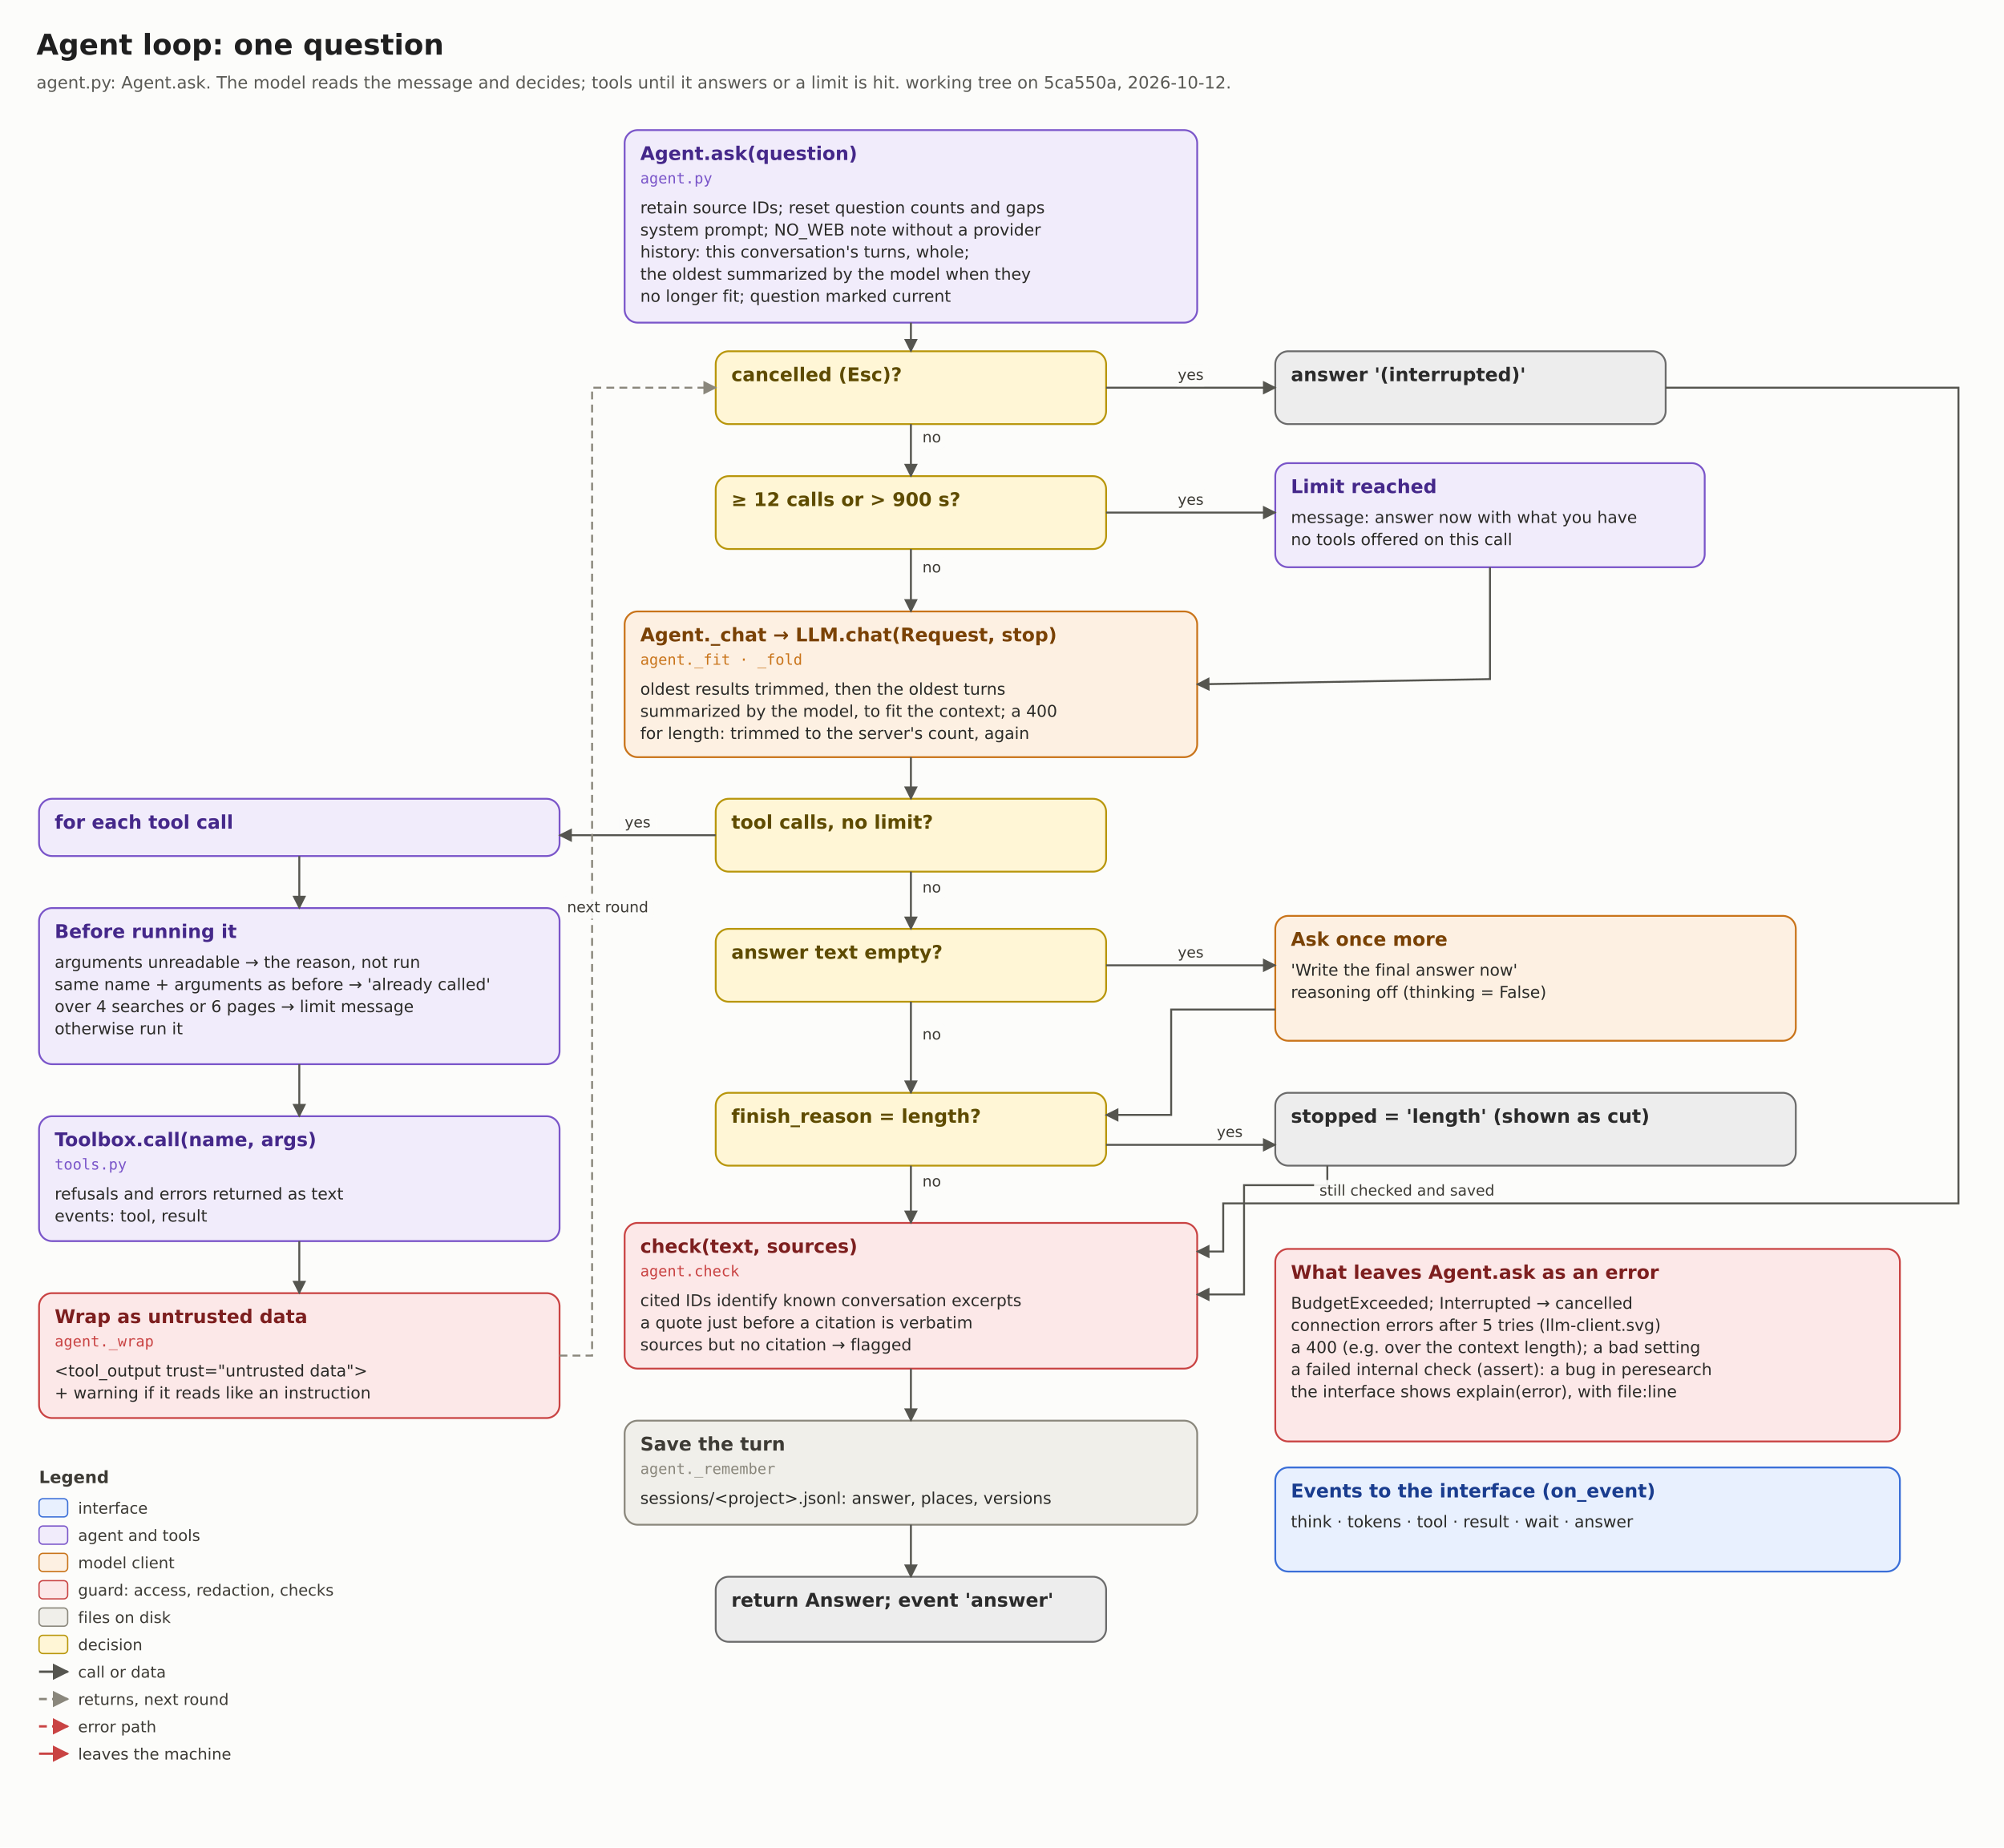
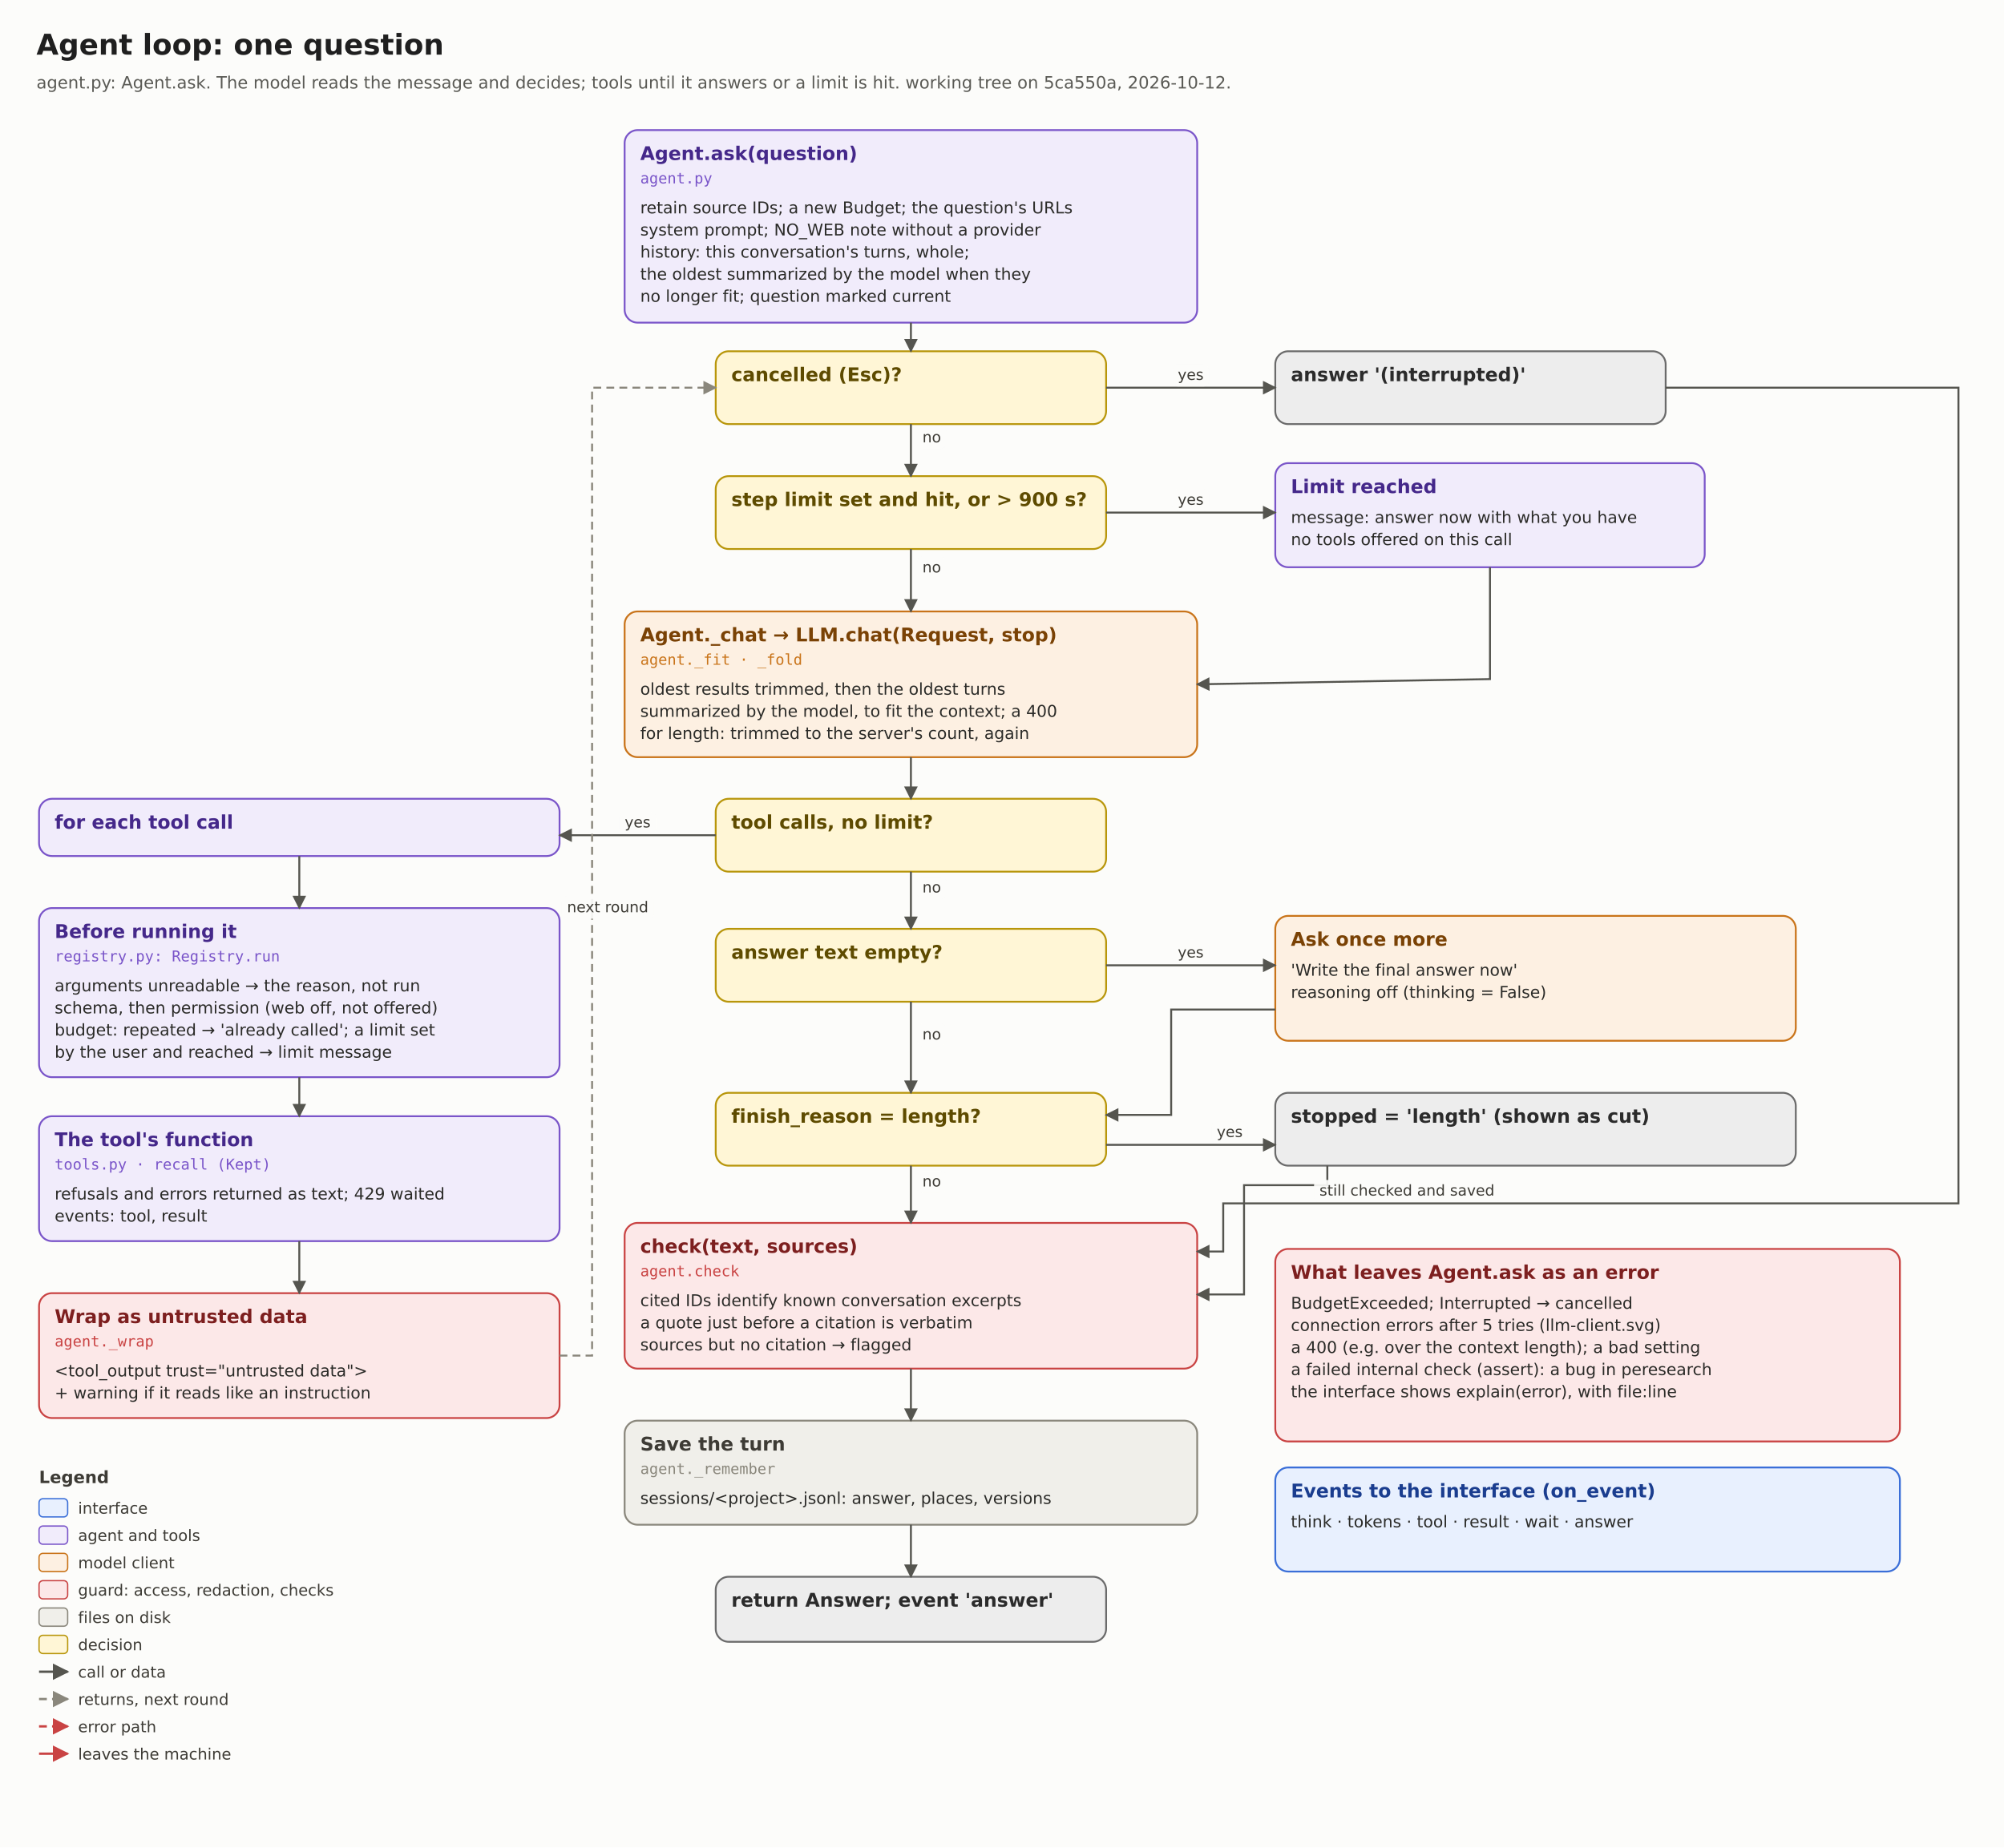
<svg xmlns="http://www.w3.org/2000/svg" width="1540" height="1420" viewBox="0 0 1540 1420">
  <defs>
    <marker id="arrow-flow" viewBox="0 0 10 10" refX="9" refY="5" markerWidth="7" markerHeight="7" orient="auto-start-reverse">
      <path d="M 0 0 L 10 5 L 0 10 z" fill="#55554F" />
    </marker>
    <marker id="arrow-back" viewBox="0 0 10 10" refX="9" refY="5" markerWidth="7" markerHeight="7" orient="auto-start-reverse">
      <path d="M 0 0 L 10 5 L 0 10 z" fill="#8A877C" />
    </marker>
    <marker id="arrow-error" viewBox="0 0 10 10" refX="9" refY="5" markerWidth="7" markerHeight="7" orient="auto-start-reverse">
      <path d="M 0 0 L 10 5 L 0 10 z" fill="#C94343" />
    </marker>
    <marker id="arrow-exit" viewBox="0 0 10 10" refX="9" refY="5" markerWidth="7" markerHeight="7" orient="auto-start-reverse">
      <path d="M 0 0 L 10 5 L 0 10 z" fill="#C94343" />
    </marker>
  </defs>
  <rect width="1540" height="1420" fill="#FCFCFA" />
  <text x="28.0" y="42.0" font-family="'DejaVu Sans', 'Segoe UI', Helvetica, Arial, sans-serif" font-size="22" font-weight="700" fill="#1F1F1F" text-anchor="start">Agent loop: one question</text>
  <text x="28.0" y="68.0" font-family="'DejaVu Sans', 'Segoe UI', Helvetica, Arial, sans-serif" font-size="13" fill="#5A5A55" text-anchor="start">agent.py: Agent.ask. The model reads the message and decides; tools until it answers or a limit is hit. working tree on 5ca550a, 2026-10-12.</text>
  <rect x="480" y="100" width="440" height="148" rx="10" fill="#F1ECFB" stroke="#7A55C9" stroke-width="1.4" />
  <text x="492.0" y="123.0" font-family="'DejaVu Sans', 'Segoe UI', Helvetica, Arial, sans-serif" font-size="14.5" font-weight="700" fill="#45288A" text-anchor="start">Agent.ask(question)</text>
  <text x="492.0" y="141.0" font-family="'DejaVu Sans Mono', Consolas, Menlo, monospace" font-size="11.5" fill="#7A55C9" text-anchor="start">agent.py</text>
-   <text x="492.0" y="164.0" font-family="'DejaVu Sans', 'Segoe UI', Helvetica, Arial, sans-serif" font-size="12.5" fill="#2B2B28" text-anchor="start">retain source IDs; reset question counts and gaps</text>
+   <text x="492.0" y="164.0" font-family="'DejaVu Sans', 'Segoe UI', Helvetica, Arial, sans-serif" font-size="12.5" fill="#2B2B28" text-anchor="start">retain source IDs; a new Budget; the question's URLs</text>
  <text x="492.0" y="181.0" font-family="'DejaVu Sans', 'Segoe UI', Helvetica, Arial, sans-serif" font-size="12.5" fill="#2B2B28" text-anchor="start">system prompt; NO_WEB note without a provider</text>
  <text x="492.0" y="198.0" font-family="'DejaVu Sans', 'Segoe UI', Helvetica, Arial, sans-serif" font-size="12.5" fill="#2B2B28" text-anchor="start">history: this conversation's turns, whole;</text>
  <text x="492.0" y="215.0" font-family="'DejaVu Sans', 'Segoe UI', Helvetica, Arial, sans-serif" font-size="12.5" fill="#2B2B28" text-anchor="start">the oldest summarized by the model when they</text>
  <text x="492.0" y="232.0" font-family="'DejaVu Sans', 'Segoe UI', Helvetica, Arial, sans-serif" font-size="12.5" fill="#2B2B28" text-anchor="start">no longer fit; question marked current</text>
  <rect x="550" y="270" width="300" height="56" rx="10" fill="#FFF6D6" stroke="#B8960B" stroke-width="1.4" />
  <text x="562.0" y="293.0" font-family="'DejaVu Sans', 'Segoe UI', Helvetica, Arial, sans-serif" font-size="14.5" font-weight="700" fill="#5E4B00" text-anchor="start">cancelled (Esc)?</text>
  <rect x="980" y="270" width="300" height="56" rx="10" fill="#EDEDED" stroke="#6B6B6B" stroke-width="1.4" />
  <text x="992.0" y="293.0" font-family="'DejaVu Sans', 'Segoe UI', Helvetica, Arial, sans-serif" font-size="14.5" font-weight="700" fill="#2B2B2B" text-anchor="start">answer '(interrupted)'</text>
  <rect x="550" y="366" width="300" height="56" rx="10" fill="#FFF6D6" stroke="#B8960B" stroke-width="1.4" />
-   <text x="562.0" y="389.0" font-family="'DejaVu Sans', 'Segoe UI', Helvetica, Arial, sans-serif" font-size="14.5" font-weight="700" fill="#5E4B00" text-anchor="start">≥ 12 calls or &gt; 900 s?</text>
+   <text x="562.0" y="389.0" font-family="'DejaVu Sans', 'Segoe UI', Helvetica, Arial, sans-serif" font-size="14.5" font-weight="700" fill="#5E4B00" text-anchor="start">step limit set and hit, or &gt; 900 s?</text>
  <rect x="980" y="356" width="330" height="80" rx="10" fill="#F1ECFB" stroke="#7A55C9" stroke-width="1.4" />
  <text x="992.0" y="379.0" font-family="'DejaVu Sans', 'Segoe UI', Helvetica, Arial, sans-serif" font-size="14.5" font-weight="700" fill="#45288A" text-anchor="start">Limit reached</text>
  <text x="992.0" y="402.0" font-family="'DejaVu Sans', 'Segoe UI', Helvetica, Arial, sans-serif" font-size="12.5" fill="#2B2B28" text-anchor="start">message: answer now with what you have</text>
  <text x="992.0" y="419.0" font-family="'DejaVu Sans', 'Segoe UI', Helvetica, Arial, sans-serif" font-size="12.5" fill="#2B2B28" text-anchor="start">no tools offered on this call</text>
  <rect x="480" y="470" width="440" height="112" rx="10" fill="#FDF0E2" stroke="#C9741A" stroke-width="1.4" />
  <text x="492.0" y="493.0" font-family="'DejaVu Sans', 'Segoe UI', Helvetica, Arial, sans-serif" font-size="14.5" font-weight="700" fill="#7A4205" text-anchor="start">Agent._chat → LLM.chat(Request, stop)</text>
  <text x="492.0" y="511.0" font-family="'DejaVu Sans Mono', Consolas, Menlo, monospace" font-size="11.5" fill="#C9741A" text-anchor="start">agent._fit · _fold</text>
  <text x="492.0" y="534.0" font-family="'DejaVu Sans', 'Segoe UI', Helvetica, Arial, sans-serif" font-size="12.5" fill="#2B2B28" text-anchor="start">oldest results trimmed, then the oldest turns</text>
  <text x="492.0" y="551.0" font-family="'DejaVu Sans', 'Segoe UI', Helvetica, Arial, sans-serif" font-size="12.5" fill="#2B2B28" text-anchor="start">summarized by the model, to fit the context; a 400</text>
  <text x="492.0" y="568.0" font-family="'DejaVu Sans', 'Segoe UI', Helvetica, Arial, sans-serif" font-size="12.5" fill="#2B2B28" text-anchor="start">for length: trimmed to the server's count, again</text>
  <rect x="550" y="614" width="300" height="56" rx="10" fill="#FFF6D6" stroke="#B8960B" stroke-width="1.4" />
  <text x="562.0" y="637.0" font-family="'DejaVu Sans', 'Segoe UI', Helvetica, Arial, sans-serif" font-size="14.5" font-weight="700" fill="#5E4B00" text-anchor="start">tool calls, no limit?</text>
  <rect x="30" y="614" width="400" height="44" rx="10" fill="#F1ECFB" stroke="#7A55C9" stroke-width="1.4" />
  <text x="42.0" y="637.0" font-family="'DejaVu Sans', 'Segoe UI', Helvetica, Arial, sans-serif" font-size="14.5" font-weight="700" fill="#45288A" text-anchor="start">for each tool call</text>
-   <rect x="30" y="698" width="400" height="120" rx="10" fill="#F1ECFB" stroke="#7A55C9" stroke-width="1.4" />
+   <rect x="30" y="698" width="400" height="130" rx="10" fill="#F1ECFB" stroke="#7A55C9" stroke-width="1.4" />
  <text x="42.0" y="721.0" font-family="'DejaVu Sans', 'Segoe UI', Helvetica, Arial, sans-serif" font-size="14.5" font-weight="700" fill="#45288A" text-anchor="start">Before running it</text>
-   <text x="42.0" y="744.0" font-family="'DejaVu Sans', 'Segoe UI', Helvetica, Arial, sans-serif" font-size="12.5" fill="#2B2B28" text-anchor="start">arguments unreadable → the reason, not run</text>
-   <text x="42.0" y="761.0" font-family="'DejaVu Sans', 'Segoe UI', Helvetica, Arial, sans-serif" font-size="12.5" fill="#2B2B28" text-anchor="start">same name + arguments as before → 'already called'</text>
-   <text x="42.0" y="778.0" font-family="'DejaVu Sans', 'Segoe UI', Helvetica, Arial, sans-serif" font-size="12.5" fill="#2B2B28" text-anchor="start">over 4 searches or 6 pages → limit message</text>
-   <text x="42.0" y="795.0" font-family="'DejaVu Sans', 'Segoe UI', Helvetica, Arial, sans-serif" font-size="12.5" fill="#2B2B28" text-anchor="start">otherwise run it</text>
+   <text x="42.0" y="739.0" font-family="'DejaVu Sans Mono', Consolas, Menlo, monospace" font-size="11.5" fill="#7A55C9" text-anchor="start">registry.py: Registry.run</text>
+   <text x="42.0" y="762.0" font-family="'DejaVu Sans', 'Segoe UI', Helvetica, Arial, sans-serif" font-size="12.5" fill="#2B2B28" text-anchor="start">arguments unreadable → the reason, not run</text>
+   <text x="42.0" y="779.0" font-family="'DejaVu Sans', 'Segoe UI', Helvetica, Arial, sans-serif" font-size="12.5" fill="#2B2B28" text-anchor="start">schema, then permission (web off, not offered)</text>
+   <text x="42.0" y="796.0" font-family="'DejaVu Sans', 'Segoe UI', Helvetica, Arial, sans-serif" font-size="12.5" fill="#2B2B28" text-anchor="start">budget: repeated → 'already called'; a limit set</text>
+   <text x="42.0" y="813.0" font-family="'DejaVu Sans', 'Segoe UI', Helvetica, Arial, sans-serif" font-size="12.5" fill="#2B2B28" text-anchor="start">by the user and reached → limit message</text>
  <rect x="30" y="858" width="400" height="96" rx="10" fill="#F1ECFB" stroke="#7A55C9" stroke-width="1.4" />
-   <text x="42.0" y="881.0" font-family="'DejaVu Sans', 'Segoe UI', Helvetica, Arial, sans-serif" font-size="14.5" font-weight="700" fill="#45288A" text-anchor="start">Toolbox.call(name, args)</text>
-   <text x="42.0" y="899.0" font-family="'DejaVu Sans Mono', Consolas, Menlo, monospace" font-size="11.5" fill="#7A55C9" text-anchor="start">tools.py</text>
-   <text x="42.0" y="922.0" font-family="'DejaVu Sans', 'Segoe UI', Helvetica, Arial, sans-serif" font-size="12.5" fill="#2B2B28" text-anchor="start">refusals and errors returned as text</text>
+   <text x="42.0" y="881.0" font-family="'DejaVu Sans', 'Segoe UI', Helvetica, Arial, sans-serif" font-size="14.5" font-weight="700" fill="#45288A" text-anchor="start">The tool's function</text>
+   <text x="42.0" y="899.0" font-family="'DejaVu Sans Mono', Consolas, Menlo, monospace" font-size="11.5" fill="#7A55C9" text-anchor="start">tools.py · recall (Kept)</text>
+   <text x="42.0" y="922.0" font-family="'DejaVu Sans', 'Segoe UI', Helvetica, Arial, sans-serif" font-size="12.5" fill="#2B2B28" text-anchor="start">refusals and errors returned as text; 429 waited</text>
  <text x="42.0" y="939.0" font-family="'DejaVu Sans', 'Segoe UI', Helvetica, Arial, sans-serif" font-size="12.5" fill="#2B2B28" text-anchor="start">events: tool, result</text>
  <rect x="30" y="994" width="400" height="96" rx="10" fill="#FCE8E8" stroke="#C94343" stroke-width="1.4" />
  <text x="42.0" y="1017.0" font-family="'DejaVu Sans', 'Segoe UI', Helvetica, Arial, sans-serif" font-size="14.5" font-weight="700" fill="#7D1F1F" text-anchor="start">Wrap as untrusted data</text>
  <text x="42.0" y="1035.0" font-family="'DejaVu Sans Mono', Consolas, Menlo, monospace" font-size="11.5" fill="#C94343" text-anchor="start">agent._wrap</text>
  <text x="42.0" y="1058.0" font-family="'DejaVu Sans', 'Segoe UI', Helvetica, Arial, sans-serif" font-size="12.5" fill="#2B2B28" text-anchor="start">&lt;tool_output trust="untrusted data"&gt;</text>
  <text x="42.0" y="1075.0" font-family="'DejaVu Sans', 'Segoe UI', Helvetica, Arial, sans-serif" font-size="12.5" fill="#2B2B28" text-anchor="start">+ warning if it reads like an instruction</text>
  <rect x="550" y="714" width="300" height="56" rx="10" fill="#FFF6D6" stroke="#B8960B" stroke-width="1.4" />
  <text x="562.0" y="737.0" font-family="'DejaVu Sans', 'Segoe UI', Helvetica, Arial, sans-serif" font-size="14.5" font-weight="700" fill="#5E4B00" text-anchor="start">answer text empty?</text>
  <rect x="980" y="704" width="400" height="96" rx="10" fill="#FDF0E2" stroke="#C9741A" stroke-width="1.4" />
  <text x="992.0" y="727.0" font-family="'DejaVu Sans', 'Segoe UI', Helvetica, Arial, sans-serif" font-size="14.5" font-weight="700" fill="#7A4205" text-anchor="start">Ask once more</text>
  <text x="992.0" y="750.0" font-family="'DejaVu Sans', 'Segoe UI', Helvetica, Arial, sans-serif" font-size="12.5" fill="#2B2B28" text-anchor="start">'Write the final answer now'</text>
  <text x="992.0" y="767.0" font-family="'DejaVu Sans', 'Segoe UI', Helvetica, Arial, sans-serif" font-size="12.5" fill="#2B2B28" text-anchor="start">reasoning off (thinking = False)</text>
  <rect x="550" y="840" width="300" height="56" rx="10" fill="#FFF6D6" stroke="#B8960B" stroke-width="1.4" />
  <text x="562.0" y="863.0" font-family="'DejaVu Sans', 'Segoe UI', Helvetica, Arial, sans-serif" font-size="14.5" font-weight="700" fill="#5E4B00" text-anchor="start">finish_reason = length?</text>
  <rect x="980" y="840" width="400" height="56" rx="10" fill="#EDEDED" stroke="#6B6B6B" stroke-width="1.4" />
  <text x="992.0" y="863.0" font-family="'DejaVu Sans', 'Segoe UI', Helvetica, Arial, sans-serif" font-size="14.5" font-weight="700" fill="#2B2B2B" text-anchor="start">stopped = 'length' (shown as cut)</text>
  <rect x="480" y="940" width="440" height="112" rx="10" fill="#FCE8E8" stroke="#C94343" stroke-width="1.4" />
  <text x="492.0" y="963.0" font-family="'DejaVu Sans', 'Segoe UI', Helvetica, Arial, sans-serif" font-size="14.5" font-weight="700" fill="#7D1F1F" text-anchor="start">check(text, sources)</text>
  <text x="492.0" y="981.0" font-family="'DejaVu Sans Mono', Consolas, Menlo, monospace" font-size="11.5" fill="#C94343" text-anchor="start">agent.check</text>
  <text x="492.0" y="1004.0" font-family="'DejaVu Sans', 'Segoe UI', Helvetica, Arial, sans-serif" font-size="12.5" fill="#2B2B28" text-anchor="start">cited IDs identify known conversation excerpts</text>
  <text x="492.0" y="1021.0" font-family="'DejaVu Sans', 'Segoe UI', Helvetica, Arial, sans-serif" font-size="12.5" fill="#2B2B28" text-anchor="start">a quote just before a citation is verbatim</text>
  <text x="492.0" y="1038.0" font-family="'DejaVu Sans', 'Segoe UI', Helvetica, Arial, sans-serif" font-size="12.5" fill="#2B2B28" text-anchor="start">sources but no citation → flagged</text>
  <rect x="480" y="1092" width="440" height="80" rx="10" fill="#F0EFEA" stroke="#8A877C" stroke-width="1.4" />
  <text x="492.0" y="1115.0" font-family="'DejaVu Sans', 'Segoe UI', Helvetica, Arial, sans-serif" font-size="14.5" font-weight="700" fill="#3D3B35" text-anchor="start">Save the turn</text>
  <text x="492.0" y="1133.0" font-family="'DejaVu Sans Mono', Consolas, Menlo, monospace" font-size="11.5" fill="#8A877C" text-anchor="start">agent._remember</text>
  <text x="492.0" y="1156.0" font-family="'DejaVu Sans', 'Segoe UI', Helvetica, Arial, sans-serif" font-size="12.5" fill="#2B2B28" text-anchor="start">sessions/&lt;project&gt;.jsonl: answer, places, versions</text>
  <rect x="550" y="1212" width="300" height="50" rx="10" fill="#EDEDED" stroke="#6B6B6B" stroke-width="1.4" />
  <text x="562.0" y="1235.0" font-family="'DejaVu Sans', 'Segoe UI', Helvetica, Arial, sans-serif" font-size="14.5" font-weight="700" fill="#2B2B2B" text-anchor="start">return Answer; event 'answer'</text>
  <path d="M 700.0 248.0 L 700.0 270.0" fill="none" stroke="#55554F" stroke-width="1.5" marker-end="url(#arrow-flow)" />
  <path d="M 850.0 298.0 L 980.0 298.0" fill="none" stroke="#55554F" stroke-width="1.5" marker-end="url(#arrow-flow)" />
  <path d="M 1280.0 298.0 L 1505.0 298.0 L 1505.0 925.0 L 940.0 925.0 L 940.0 962.0 L 920.0 962.0" fill="none" stroke="#55554F" stroke-width="1.5" marker-end="url(#arrow-flow)" />
  <path d="M 700.0 326.0 L 700.0 366.0" fill="none" stroke="#55554F" stroke-width="1.5" marker-end="url(#arrow-flow)" />
  <path d="M 850.0 394.0 L 980.0 394.0" fill="none" stroke="#55554F" stroke-width="1.5" marker-end="url(#arrow-flow)" />
  <path d="M 1145.0 436.0 L 1145.0 522.0 L 920.0 526.0" fill="none" stroke="#55554F" stroke-width="1.5" marker-end="url(#arrow-flow)" />
  <path d="M 700.0 422.0 L 700.0 470.0" fill="none" stroke="#55554F" stroke-width="1.5" marker-end="url(#arrow-flow)" />
  <path d="M 700.0 582.0 L 700.0 614.0" fill="none" stroke="#55554F" stroke-width="1.5" marker-end="url(#arrow-flow)" />
  <path d="M 550.0 642.0 L 430.0 642.0" fill="none" stroke="#55554F" stroke-width="1.5" marker-end="url(#arrow-flow)" />
  <path d="M 230.0 658.0 L 230.0 698.0" fill="none" stroke="#55554F" stroke-width="1.5" marker-end="url(#arrow-flow)" />
-   <path d="M 230.0 818.0 L 230.0 858.0" fill="none" stroke="#55554F" stroke-width="1.5" marker-end="url(#arrow-flow)" />
+   <path d="M 230.0 828.0 L 230.0 858.0" fill="none" stroke="#55554F" stroke-width="1.5" marker-end="url(#arrow-flow)" />
  <path d="M 230.0 954.0 L 230.0 994.0" fill="none" stroke="#55554F" stroke-width="1.5" marker-end="url(#arrow-flow)" />
  <path d="M 430.0 1042.0 L 455.0 1042.0 L 455.0 298.0 L 550.0 298.0" fill="none" stroke="#8A877C" stroke-width="1.5" stroke-dasharray="6 4" marker-end="url(#arrow-back)" />
  <path d="M 700.0 670.0 L 700.0 714.0" fill="none" stroke="#55554F" stroke-width="1.5" marker-end="url(#arrow-flow)" />
  <path d="M 850.0 742.0 L 980.0 742.0" fill="none" stroke="#55554F" stroke-width="1.5" marker-end="url(#arrow-flow)" />
  <path d="M 980.0 776.0 L 900.0 776.0 L 900.0 857.0 L 850.0 857.0" fill="none" stroke="#55554F" stroke-width="1.5" marker-end="url(#arrow-flow)" />
  <path d="M 700.0 770.0 L 700.0 840.0" fill="none" stroke="#55554F" stroke-width="1.5" marker-end="url(#arrow-flow)" />
  <path d="M 850.0 880.0 L 980.0 880.0" fill="none" stroke="#55554F" stroke-width="1.5" marker-end="url(#arrow-flow)" />
  <path d="M 1020.0 896.0 L 1020.0 911.0 L 956.0 911.0 L 956.0 995.0 L 920.0 995.0" fill="none" stroke="#55554F" stroke-width="1.5" marker-end="url(#arrow-flow)" />
  <path d="M 700.0 896.0 L 700.0 940.0" fill="none" stroke="#55554F" stroke-width="1.5" marker-end="url(#arrow-flow)" />
  <path d="M 700.0 1052.0 L 700.0 1092.0" fill="none" stroke="#55554F" stroke-width="1.5" marker-end="url(#arrow-flow)" />
  <path d="M 700.0 1172.0 L 700.0 1212.0" fill="none" stroke="#55554F" stroke-width="1.5" marker-end="url(#arrow-flow)" />
  <rect x="980" y="960" width="480" height="148" rx="10" fill="#FCE8E8" stroke="#C94343" stroke-width="1.4" />
  <text x="992.0" y="983.0" font-family="'DejaVu Sans', 'Segoe UI', Helvetica, Arial, sans-serif" font-size="14.5" font-weight="700" fill="#7D1F1F" text-anchor="start">What leaves Agent.ask as an error</text>
  <text x="992.0" y="1006.0" font-family="'DejaVu Sans', 'Segoe UI', Helvetica, Arial, sans-serif" font-size="12.5" fill="#2B2B28" text-anchor="start">BudgetExceeded; Interrupted → cancelled</text>
  <text x="992.0" y="1023.0" font-family="'DejaVu Sans', 'Segoe UI', Helvetica, Arial, sans-serif" font-size="12.5" fill="#2B2B28" text-anchor="start">connection errors after 5 tries (llm-client.svg)</text>
  <text x="992.0" y="1040.0" font-family="'DejaVu Sans', 'Segoe UI', Helvetica, Arial, sans-serif" font-size="12.5" fill="#2B2B28" text-anchor="start">a 400 (e.g. over the context length); a bad setting</text>
  <text x="992.0" y="1057.0" font-family="'DejaVu Sans', 'Segoe UI', Helvetica, Arial, sans-serif" font-size="12.5" fill="#2B2B28" text-anchor="start">a failed internal check (assert): a bug in peresearch</text>
  <text x="992.0" y="1074.0" font-family="'DejaVu Sans', 'Segoe UI', Helvetica, Arial, sans-serif" font-size="12.5" fill="#2B2B28" text-anchor="start">the interface shows explain(error), with file:line</text>
  <rect x="980" y="1128" width="480" height="80" rx="10" fill="#E8F0FE" stroke="#3B6FD8" stroke-width="1.4" />
  <text x="992.0" y="1151.0" font-family="'DejaVu Sans', 'Segoe UI', Helvetica, Arial, sans-serif" font-size="14.5" font-weight="700" fill="#1A3D8F" text-anchor="start">Events to the interface (on_event)</text>
  <text x="992.0" y="1174.0" font-family="'DejaVu Sans', 'Segoe UI', Helvetica, Arial, sans-serif" font-size="12.5" fill="#2B2B28" text-anchor="start">think · tokens · tool · result · wait · answer</text>
  <text x="30.0" y="1140.0" font-family="'DejaVu Sans', 'Segoe UI', Helvetica, Arial, sans-serif" font-size="13" font-weight="700" fill="#3D3B35" text-anchor="start">Legend</text>
  <rect x="30" y="1152" width="22" height="14" rx="3" fill="#E8F0FE" stroke="#3B6FD8" />
  <text x="60.0" y="1163.5" font-family="'DejaVu Sans', 'Segoe UI', Helvetica, Arial, sans-serif" font-size="12" fill="#3D3B35" text-anchor="start">interface</text>
  <rect x="30" y="1173" width="22" height="14" rx="3" fill="#F1ECFB" stroke="#7A55C9" />
  <text x="60.0" y="1184.5" font-family="'DejaVu Sans', 'Segoe UI', Helvetica, Arial, sans-serif" font-size="12" fill="#3D3B35" text-anchor="start">agent and tools</text>
  <rect x="30" y="1194" width="22" height="14" rx="3" fill="#FDF0E2" stroke="#C9741A" />
  <text x="60.0" y="1205.5" font-family="'DejaVu Sans', 'Segoe UI', Helvetica, Arial, sans-serif" font-size="12" fill="#3D3B35" text-anchor="start">model client</text>
  <rect x="30" y="1215" width="22" height="14" rx="3" fill="#FCE8E8" stroke="#C94343" />
  <text x="60.0" y="1226.5" font-family="'DejaVu Sans', 'Segoe UI', Helvetica, Arial, sans-serif" font-size="12" fill="#3D3B35" text-anchor="start">guard: access, redaction, checks</text>
  <rect x="30" y="1236" width="22" height="14" rx="3" fill="#F0EFEA" stroke="#8A877C" />
  <text x="60.0" y="1247.5" font-family="'DejaVu Sans', 'Segoe UI', Helvetica, Arial, sans-serif" font-size="12" fill="#3D3B35" text-anchor="start">files on disk</text>
  <rect x="30" y="1257" width="22" height="14" rx="3" fill="#FFF6D6" stroke="#B8960B" />
  <text x="60.0" y="1268.5" font-family="'DejaVu Sans', 'Segoe UI', Helvetica, Arial, sans-serif" font-size="12" fill="#3D3B35" text-anchor="start">decision</text>
  <path d="M 30 1285 L 52 1285" stroke="#55554F" stroke-width="1.8" marker-end="url(#arrow-flow)" />
  <text x="60.0" y="1289.5" font-family="'DejaVu Sans', 'Segoe UI', Helvetica, Arial, sans-serif" font-size="12" fill="#3D3B35" text-anchor="start">call or data</text>
  <path d="M 30 1306 L 52 1306" stroke="#8A877C" stroke-width="1.8" stroke-dasharray="6 4" marker-end="url(#arrow-back)" />
  <text x="60.0" y="1310.5" font-family="'DejaVu Sans', 'Segoe UI', Helvetica, Arial, sans-serif" font-size="12" fill="#3D3B35" text-anchor="start">returns, next round</text>
  <path d="M 30 1327 L 52 1327" stroke="#C94343" stroke-width="1.8" stroke-dasharray="6 4" marker-end="url(#arrow-error)" />
  <text x="60.0" y="1331.5" font-family="'DejaVu Sans', 'Segoe UI', Helvetica, Arial, sans-serif" font-size="12" fill="#3D3B35" text-anchor="start">error path</text>
  <path d="M 30 1348 L 52 1348" stroke="#C94343" stroke-width="1.8" marker-end="url(#arrow-exit)" />
  <text x="60.0" y="1352.5" font-family="'DejaVu Sans', 'Segoe UI', Helvetica, Arial, sans-serif" font-size="12" fill="#3D3B35" text-anchor="start">leaves the machine</text>
  <rect x="901.1" y="280.0" width="27.9" height="17" rx="4" fill="#FCFCFA" fill-opacity="0.92" />
  <text x="915.0" y="292.0" font-family="'DejaVu Sans', 'Segoe UI', Helvetica, Arial, sans-serif" font-size="11.5" fill="#3D3B35" text-anchor="middle">yes</text>
  <rect x="1009.8" y="907.0" width="143.0" height="17" rx="4" fill="#FCFCFA" fill-opacity="0.92" />
  <text x="1081.2" y="919.0" font-family="'DejaVu Sans', 'Segoe UI', Helvetica, Arial, sans-serif" font-size="11.5" fill="#3D3B35" text-anchor="middle">still checked and saved</text>
  <rect x="704.8" y="328.0" width="22.3" height="17" rx="4" fill="#FCFCFA" fill-opacity="0.92" />
  <text x="716.0" y="340.0" font-family="'DejaVu Sans', 'Segoe UI', Helvetica, Arial, sans-serif" font-size="11.5" fill="#3D3B35" text-anchor="middle">no</text>
  <rect x="901.1" y="376.0" width="27.9" height="17" rx="4" fill="#FCFCFA" fill-opacity="0.92" />
  <text x="915.0" y="388.0" font-family="'DejaVu Sans', 'Segoe UI', Helvetica, Arial, sans-serif" font-size="11.5" fill="#3D3B35" text-anchor="middle">yes</text>
  <rect x="704.8" y="428.0" width="22.3" height="17" rx="4" fill="#FCFCFA" fill-opacity="0.92" />
  <text x="716.0" y="440.0" font-family="'DejaVu Sans', 'Segoe UI', Helvetica, Arial, sans-serif" font-size="11.5" fill="#3D3B35" text-anchor="middle">no</text>
  <rect x="476.1" y="624.0" width="27.9" height="17" rx="4" fill="#FCFCFA" fill-opacity="0.92" />
  <text x="490.0" y="636.0" font-family="'DejaVu Sans', 'Segoe UI', Helvetica, Arial, sans-serif" font-size="11.5" fill="#3D3B35" text-anchor="middle">yes</text>
  <rect x="431.5" y="689.2" width="71.0" height="17" rx="4" fill="#FCFCFA" fill-opacity="0.92" />
  <text x="467.0" y="701.2" font-family="'DejaVu Sans', 'Segoe UI', Helvetica, Arial, sans-serif" font-size="11.5" fill="#3D3B35" text-anchor="middle">next round</text>
  <rect x="704.8" y="674.0" width="22.3" height="17" rx="4" fill="#FCFCFA" fill-opacity="0.92" />
  <text x="716.0" y="686.0" font-family="'DejaVu Sans', 'Segoe UI', Helvetica, Arial, sans-serif" font-size="11.5" fill="#3D3B35" text-anchor="middle">no</text>
  <rect x="901.1" y="724.0" width="27.9" height="17" rx="4" fill="#FCFCFA" fill-opacity="0.92" />
  <text x="915.0" y="736.0" font-family="'DejaVu Sans', 'Segoe UI', Helvetica, Arial, sans-serif" font-size="11.5" fill="#3D3B35" text-anchor="middle">yes</text>
  <rect x="704.8" y="787.0" width="22.3" height="17" rx="4" fill="#FCFCFA" fill-opacity="0.92" />
  <text x="716.0" y="799.0" font-family="'DejaVu Sans', 'Segoe UI', Helvetica, Arial, sans-serif" font-size="11.5" fill="#3D3B35" text-anchor="middle">no</text>
  <rect x="931.1" y="862.0" width="27.9" height="17" rx="4" fill="#FCFCFA" fill-opacity="0.92" />
  <text x="945.0" y="874.0" font-family="'DejaVu Sans', 'Segoe UI', Helvetica, Arial, sans-serif" font-size="11.5" fill="#3D3B35" text-anchor="middle">yes</text>
  <rect x="704.8" y="900.0" width="22.3" height="17" rx="4" fill="#FCFCFA" fill-opacity="0.92" />
  <text x="716.0" y="912.0" font-family="'DejaVu Sans', 'Segoe UI', Helvetica, Arial, sans-serif" font-size="11.5" fill="#3D3B35" text-anchor="middle">no</text>
</svg>
